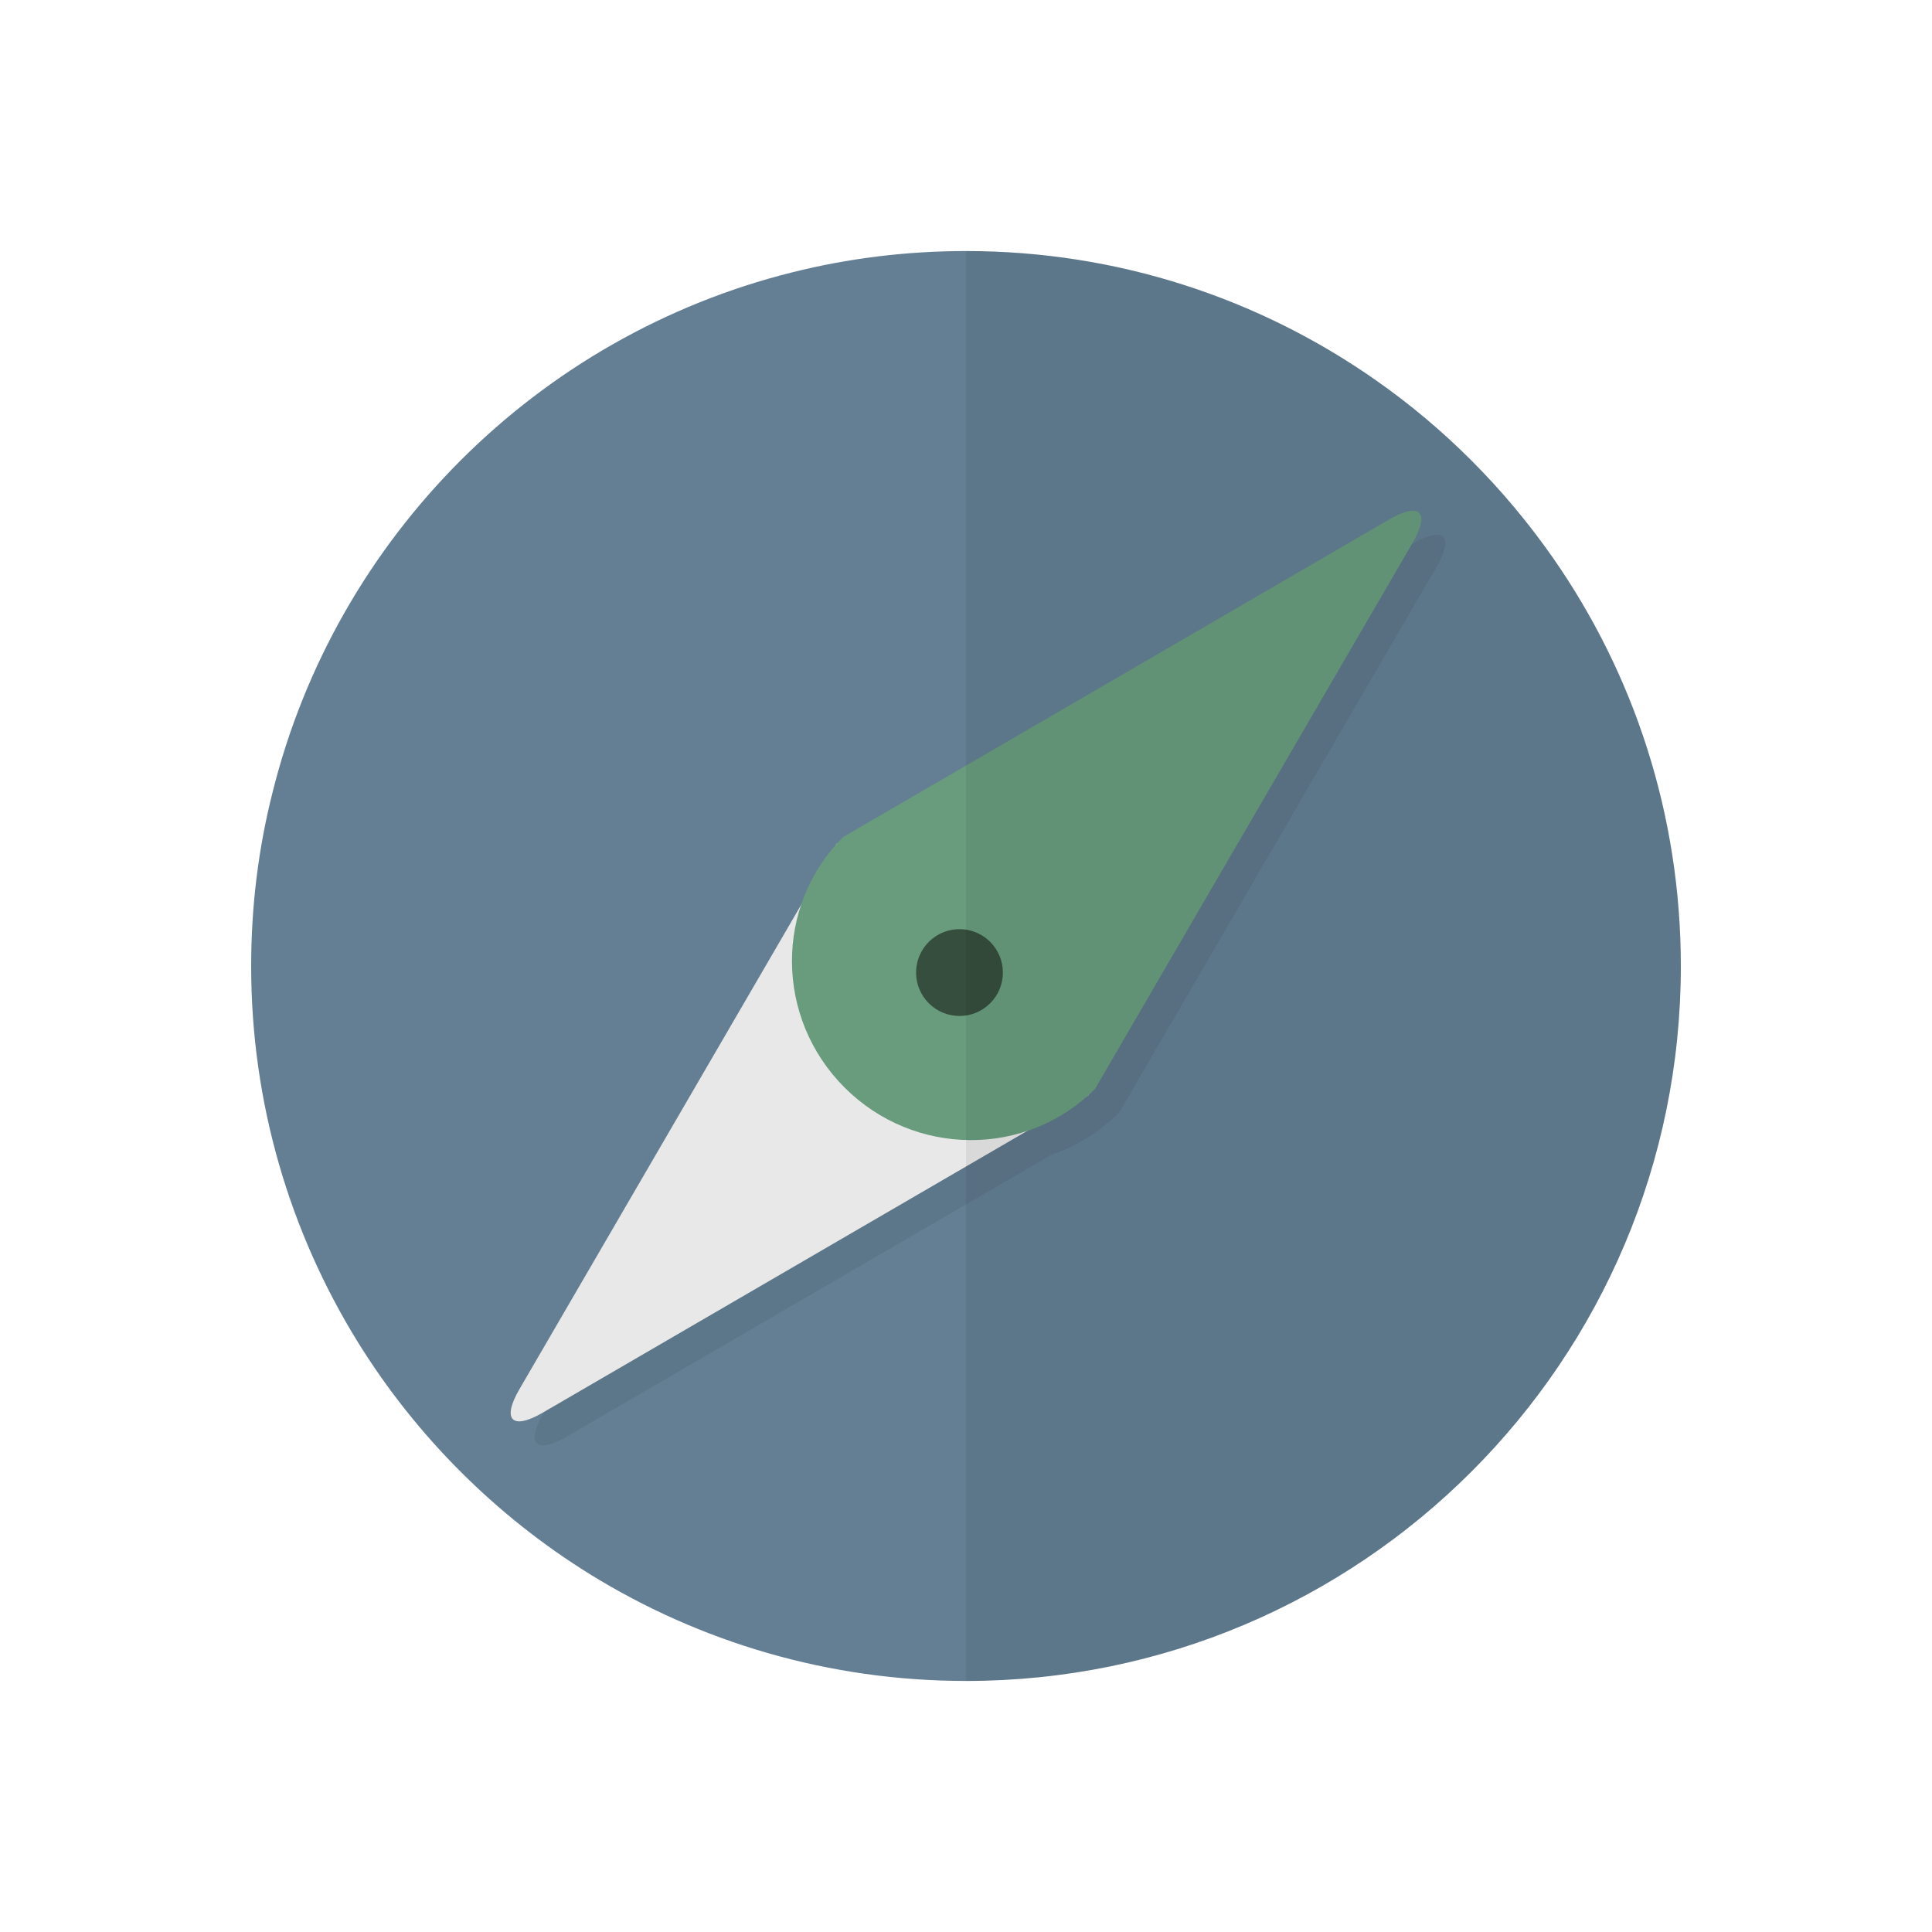
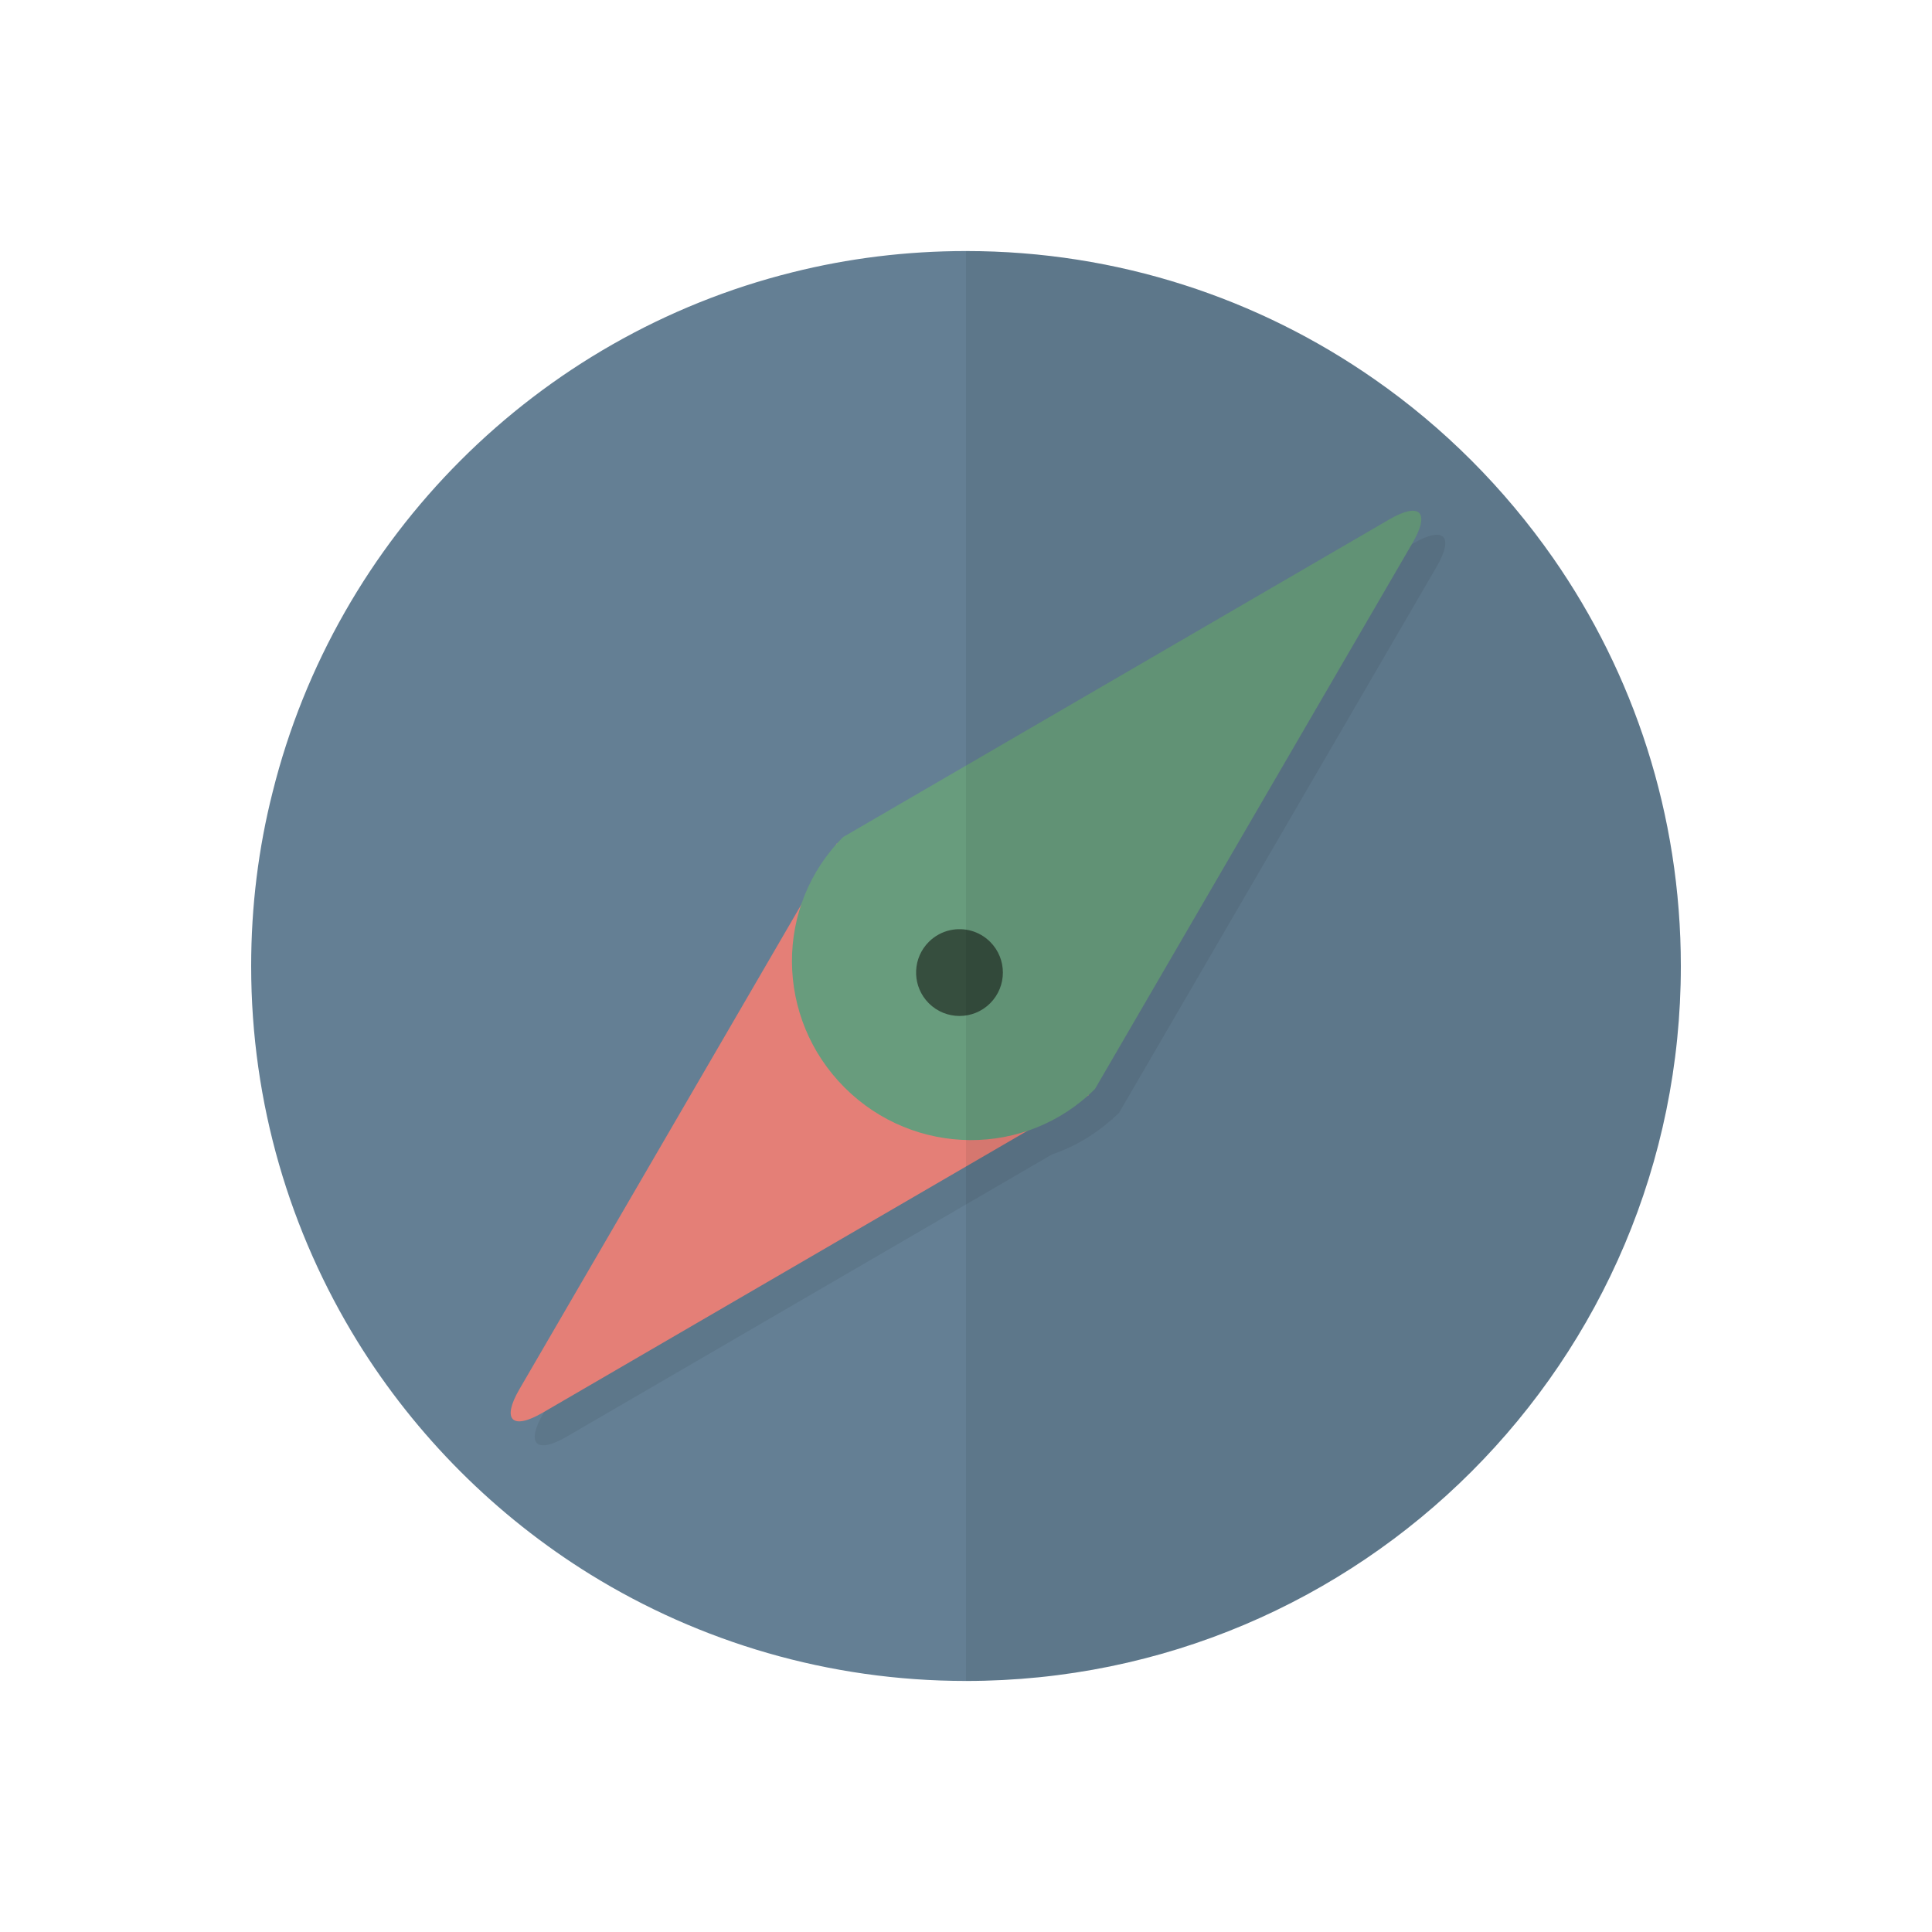
<svg xmlns="http://www.w3.org/2000/svg" width="700" height="700" viewBox="0 0 700 700" fill="none">
  <path d="M609 350.039C609 493.102 493.059 609.04 350 609.04C300.174 609.04 253.557 594.917 214.001 570.526C179.739 549.344 150.694 520.301 129.512 486.04C105.122 446.482 91 399.865 91 350.039C91 328.296 93.648 307.194 98.782 286.975C121.81 194.545 194.664 121.69 287.095 98.662C307.235 93.607 328.336 90.96 350 90.96C404.962 90.96 455.99 108.13 497.874 137.335C523.149 154.907 545.051 176.891 562.704 202.166C591.908 244.048 609 295.079 609 350.039Z" fill="#647F94" />
-   <path opacity="0.07" d="M512.029 196.897L342.141 295.705L314.176 311.97C313.427 312.718 312.773 313.525 312.07 314.301L311.957 314.189L311.566 314.86C305.888 321.277 301.738 328.556 299.111 336.276L196.884 512.04C190.404 523.184 194.216 526.994 205.358 520.516L381.128 418.296C388.847 415.667 396.129 411.517 402.548 405.839L403.219 405.45L403.105 405.336C403.882 404.634 404.688 403.981 405.436 403.23L421.701 375.267L520.502 205.373C526.983 194.229 523.17 190.417 512.029 196.897Z" fill="#040000" />
-   <path d="M394.525 396.757L196.667 511.822C185.524 518.303 181.711 514.49 188.192 503.346L303.264 305.496L394.525 396.757Z" fill="#E9E8E8" />
+   <path opacity="0.07" d="M512.029 196.897L342.141 295.705L314.176 311.97C313.427 312.718 312.773 313.525 312.07 314.301L311.957 314.189L311.566 314.86C305.888 321.277 301.739 328.556 299.111 336.276L196.884 512.04C190.404 523.184 194.216 526.994 205.358 520.516L381.128 418.296C388.847 415.667 396.129 411.517 402.548 405.839L403.219 405.45L403.105 405.336C403.882 404.634 404.688 403.981 405.436 403.23L421.701 375.267L520.502 205.373C526.983 194.229 523.17 190.417 512.029 196.897Z" fill="#040000" />
+   <path d="M394.525 396.757L196.667 511.822C185.524 518.303 181.711 514.49 188.192 503.346L303.264 305.496L394.525 396.757Z" fill="#E47F77" />
  <path d="M413.007 366.571L511.811 196.68C518.289 185.537 514.479 181.724 503.335 188.205L333.448 287.013L305.483 303.278C280.567 328.194 280.793 368.827 305.991 394.024C331.194 419.228 371.828 419.454 396.745 394.539L413.007 366.571Z" fill="#689C7D" />
  <path opacity="0.5" d="M358.757 363.501C352.617 369.638 342.664 369.638 336.526 363.501C336.47 363.444 336.415 363.39 336.366 363.33C336.04 363.004 335.737 362.657 335.443 362.307C335.438 362.291 335.432 362.286 335.421 362.273C330.405 356.098 330.774 347.01 336.521 341.263C337.631 340.153 338.858 339.247 340.173 338.54C341.476 337.832 342.857 337.324 344.278 337.021C349.338 335.916 354.83 337.33 358.762 341.263C364.898 347.401 364.898 357.357 358.757 363.501Z" fill="#040000" />
  <path opacity="0.07" d="M562.704 202.166C545.053 176.891 523.149 154.907 497.874 137.335C455.993 108.13 404.962 90.96 350.001 90.96V609.04C493.061 609.04 609 493.102 609 350.039C609 295.079 591.911 244.048 562.704 202.166Z" fill="#040000" />
</svg>
